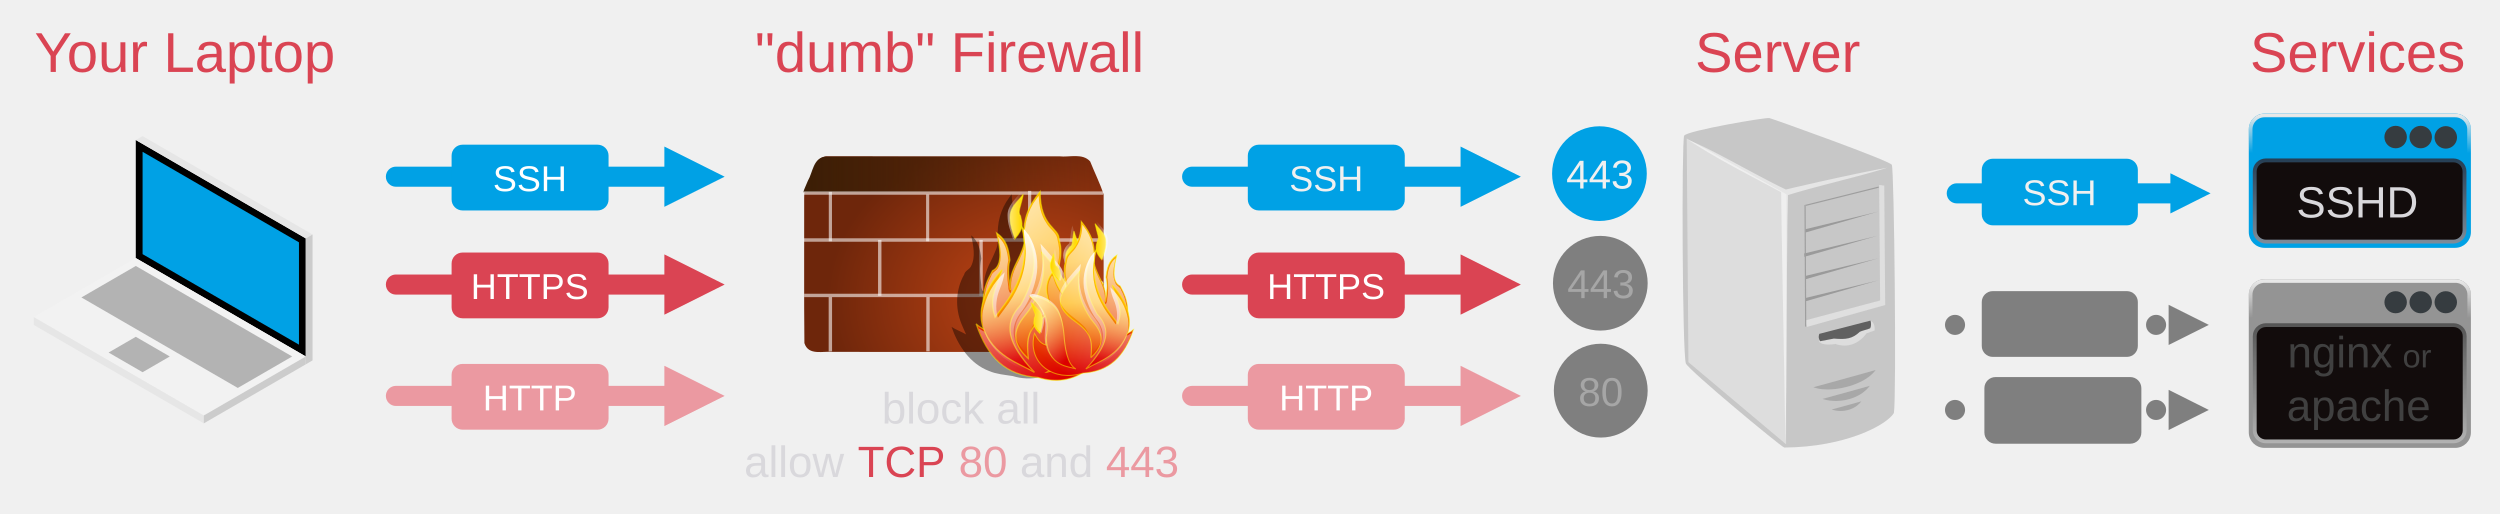
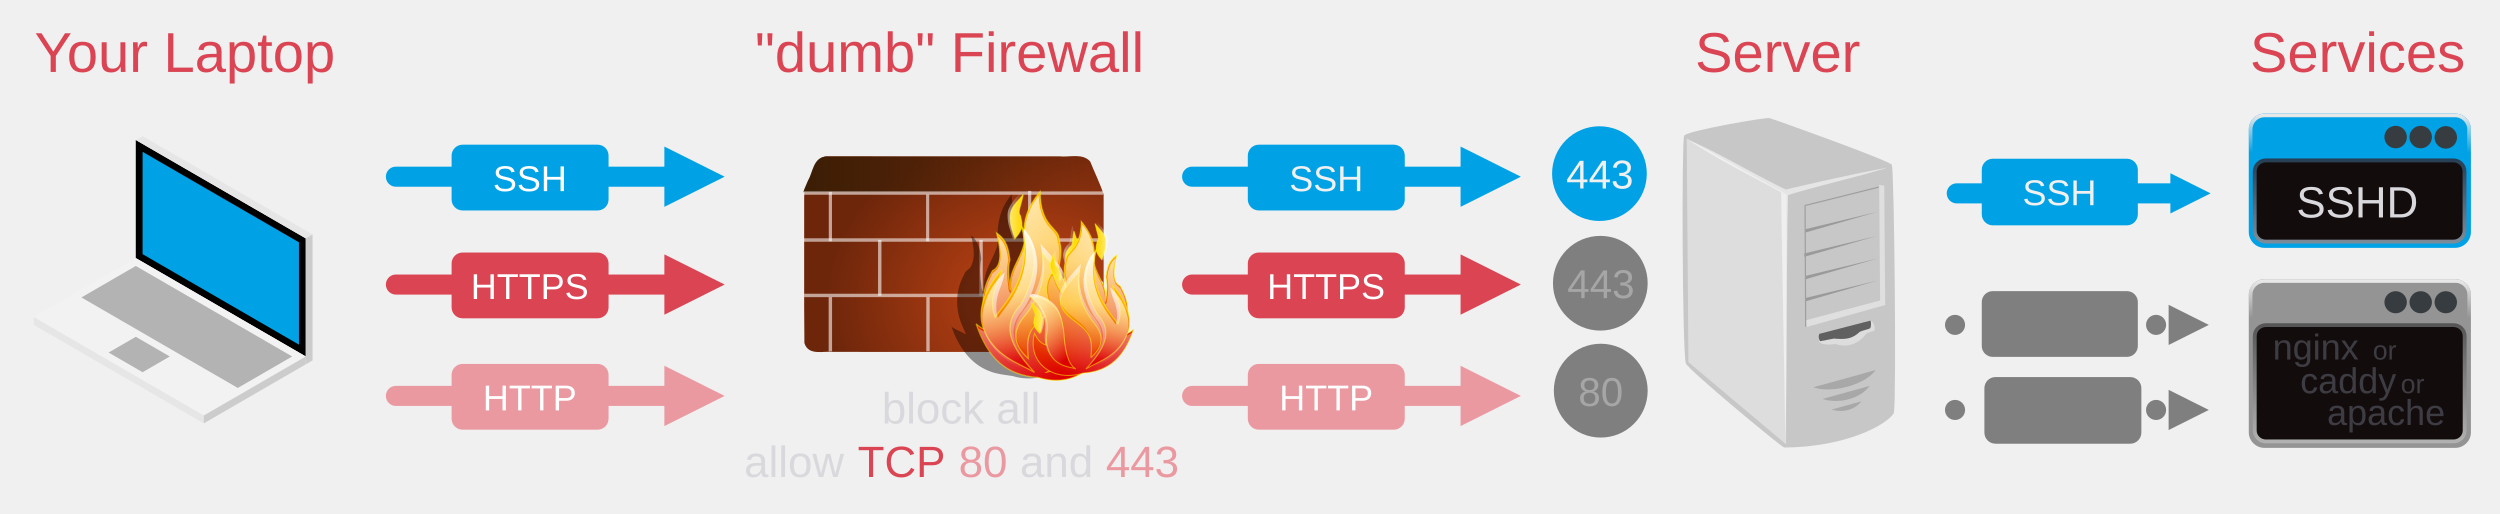
<svg xmlns="http://www.w3.org/2000/svg" xmlns:xlink="http://www.w3.org/1999/xlink" xml:space="preserve" width="2851" height="586" overflow="hidden">
  <defs>
    <path id="a" d="M840-251h519V39H840z" />
  </defs>
  <defs>
    <linearGradient id="c" x1="2712.16" x2="2712.16" y1="-297.42" y2="-44.1" gradientUnits="userSpaceOnUse" spreadMethod="pad">
      <stop offset="0" stop-color="#E8E8E8" />
      <stop offset=".17" stop-color="#E9E9E9" stop-opacity="0" />
      <stop offset="1" stop-color="#E9E9E9" stop-opacity="0" />
    </linearGradient>
    <linearGradient id="d" x1="2711.99" x2="2711.99" y1="-264.33" y2="-29.4" gradientUnits="userSpaceOnUse" spreadMethod="pad">
      <stop offset="0" stop-color="#163149" />
      <stop offset="1" stop-color="#EEE" />
    </linearGradient>
    <linearGradient id="f" x1="132.61" x2="132.61" y1="8.42" y2="256.95" gradientUnits="userSpaceOnUse" spreadMethod="pad">
      <stop offset="0" stop-color="#E8E8E8" />
      <stop offset=".17" stop-color="#E9E9E9" stop-opacity="0" />
      <stop offset="1" stop-color="#E9E9E9" stop-opacity="0" />
    </linearGradient>
    <linearGradient id="g" x1="132.44" x2="132.44" y1="40.88" y2="271.37" gradientUnits="userSpaceOnUse" spreadMethod="pad">
      <stop offset="0" stop-color="#494949" />
      <stop offset="1" stop-color="#E8E8E8" />
    </linearGradient>
    <linearGradient id="l" x1="-51.12" x2="288.47" y1="135.99" y2="135.99" gradientUnits="userSpaceOnUse" spreadMethod="pad">
      <stop offset="0" stop-color="#3B1E05" />
      <stop offset="1" stop-color="#3B1E05" stop-opacity="0" />
    </linearGradient>
    <linearGradient id="m" x1="120.92" x2="154.2" y1="224.1" y2="79.46" gradientUnits="userSpaceOnUse" spreadMethod="pad">
      <stop offset="0" stop-color="#DC0000" />
      <stop offset="1" stop-color="#FFB200" />
    </linearGradient>
    <linearGradient id="n" x1="17.33" x2="187.13" y1="36.72" y2="240.22" gradientUnits="userSpaceOnUse" spreadMethod="pad">
      <stop offset="0" stop-color="#FFF" />
      <stop offset="1" stop-color="#FFF" stop-opacity="0" />
    </linearGradient>
    <linearGradient id="o" x1="139.6" x2="126.97" y1="217.73" y2="143.04" gradientUnits="userSpaceOnUse" spreadMethod="pad">
      <stop offset="0" stop-color="#DC0000" />
      <stop offset="1" stop-color="#FFB200" />
    </linearGradient>
    <linearGradient id="p" x1="191.36" x2="205.24" y1="89.6" y2="89.6" gradientUnits="userSpaceOnUse" spreadMethod="pad">
      <stop offset="0" stop-color="#FFF" stop-opacity=".45" />
      <stop offset="1" stop-color="#FFF" stop-opacity="0" />
    </linearGradient>
    <linearGradient id="q" x1="185.36" x2="222.07" y1="219.98" y2="144.79" gradientUnits="userSpaceOnUse" spreadMethod="pad">
      <stop offset="0" stop-color="#DC0000" />
      <stop offset="1" stop-color="#FFB200" />
    </linearGradient>
    <linearGradient id="r" x1="284.16" x2="185.69" y1="137.52" y2="223.23" gradientUnits="userSpaceOnUse" spreadMethod="pad">
      <stop offset="0" stop-color="#FFF" />
      <stop offset="1" stop-color="#FFF" stop-opacity="0" />
    </linearGradient>
    <linearGradient id="s" x1="216.44" x2="232.09" y1="159.26" y2="159.26" gradientUnits="userSpaceOnUse" spreadMethod="pad">
      <stop offset="0" stop-color="#FFF" stop-opacity=".45" />
      <stop offset="1" stop-color="#FFF" stop-opacity="0" />
    </linearGradient>
    <linearGradient id="t" x1="151.23" x2="166.37" y1="251.96" y2="139.77" gradientUnits="userSpaceOnUse" spreadMethod="pad">
      <stop offset="0" stop-color="#DC0000" />
      <stop offset="1" stop-color="#FFB200" />
    </linearGradient>
    <linearGradient id="u" x1="128.06" x2="143.02" y1="53.99" y2="53.99" gradientUnits="userSpaceOnUse" spreadMethod="pad">
      <stop offset="0" stop-color="#FFF" stop-opacity=".45" />
      <stop offset="1" stop-color="#FFF" stop-opacity="0" />
    </linearGradient>
    <linearGradient id="v" x1="106.6" x2="172.57" y1="51.64" y2="206.01" gradientUnits="userSpaceOnUse" spreadMethod="pad">
      <stop offset="0" stop-color="#FFF" />
      <stop offset="1" stop-color="#FFF" stop-opacity="0" />
    </linearGradient>
    <linearGradient id="w" x1="62.36" x2="114.56" y1="91.42" y2="239.78" gradientUnits="userSpaceOnUse" spreadMethod="pad">
      <stop offset="0" stop-color="#FFF" />
      <stop offset="1" stop-color="#FFF" stop-opacity="0" />
    </linearGradient>
    <linearGradient id="x" x1="98.76" x2="125.95" y1="183.05" y2="64.91" gradientUnits="userSpaceOnUse" spreadMethod="pad">
      <stop offset="0" stop-color="#DC0000" />
      <stop offset="1" stop-color="#FFB200" />
    </linearGradient>
    <linearGradient id="y" x1="14.16" x2="152.85" y1="29.99" y2="196.21" gradientUnits="userSpaceOnUse" spreadMethod="pad">
      <stop offset="0" stop-color="#FFF" />
      <stop offset="1" stop-color="#FFF" stop-opacity="0" />
    </linearGradient>
    <linearGradient id="z" x1="114.03" x2="103.71" y1="177.84" y2="116.84" gradientUnits="userSpaceOnUse" spreadMethod="pad">
      <stop offset="0" stop-color="#DC0000" />
      <stop offset="1" stop-color="#FFB200" />
    </linearGradient>
    <linearGradient id="A" x1="156.3" x2="167.65" y1="73.19" y2="73.19" gradientUnits="userSpaceOnUse" spreadMethod="pad">
      <stop offset="0" stop-color="#FFF" stop-opacity=".45" />
      <stop offset="1" stop-color="#FFF" stop-opacity="0" />
    </linearGradient>
    <linearGradient id="B" x1="151.4" x2="181.39" y1="179.68" y2="118.27" gradientUnits="userSpaceOnUse" spreadMethod="pad">
      <stop offset="0" stop-color="#DC0000" />
      <stop offset="1" stop-color="#FFB200" />
    </linearGradient>
    <linearGradient id="C" x1="232.11" x2="151.67" y1="112.33" y2="182.34" gradientUnits="userSpaceOnUse" spreadMethod="pad">
      <stop offset="0" stop-color="#FFF" />
      <stop offset="1" stop-color="#FFF" stop-opacity="0" />
    </linearGradient>
    <linearGradient id="D" x1="176.79" x2="189.57" y1="130.09" y2="130.09" gradientUnits="userSpaceOnUse" spreadMethod="pad">
      <stop offset="0" stop-color="#FFF" stop-opacity=".45" />
      <stop offset="1" stop-color="#FFF" stop-opacity="0" />
    </linearGradient>
    <linearGradient id="E" x1="123.52" x2="135.9" y1="205.81" y2="114.17" gradientUnits="userSpaceOnUse" spreadMethod="pad">
      <stop offset="0" stop-color="#DC0000" />
      <stop offset="1" stop-color="#FFB200" />
    </linearGradient>
    <linearGradient id="F" x1="104.6" x2="116.82" y1="44.1" y2="44.1" gradientUnits="userSpaceOnUse" spreadMethod="pad">
      <stop offset="0" stop-color="#FFF" stop-opacity=".45" />
      <stop offset="1" stop-color="#FFF" stop-opacity="0" />
    </linearGradient>
    <linearGradient id="G" x1="87.08" x2="140.95" y1="42.18" y2="168.27" gradientUnits="userSpaceOnUse" spreadMethod="pad">
      <stop offset="0" stop-color="#FFF" />
      <stop offset="1" stop-color="#FFF" stop-opacity="0" />
    </linearGradient>
    <linearGradient id="H" x1="50.94" x2="93.57" y1="74.68" y2="195.85" gradientUnits="userSpaceOnUse" spreadMethod="pad">
      <stop offset="0" stop-color="#FFF" />
      <stop offset="1" stop-color="#FFF" stop-opacity="0" />
    </linearGradient>
    <clipPath id="b">
      <path d="M2603.49-299.44a17.95 17.95 0 0 0-17.99 17.98v221.4c0 9.96 8.03 17.98 17.99 17.98h217.35c9.96 0 17.99-8.02 17.99-17.98v-221.4c0-9.96-8.03-17.99-17.99-17.99Z" />
    </clipPath>
    <clipPath id="e">
      <path d="M2603.49-110.57c-9.96 0-17.98 7.87-17.98 17.65V64.13c0 9.78 8.02 17.65 17.98 17.65h217.35c9.96 0 17.99-7.87 17.99-17.65V-92.92c0-9.78-8.03-17.65-17.99-17.65Z" />
    </clipPath>
    <clipPath id="h">
      <use xlink:href="#a" />
    </clipPath>
    <clipPath id="i">
      <use xlink:href="#a" />
    </clipPath>
    <clipPath id="j">
      <use xlink:href="#a" />
    </clipPath>
    <radialGradient id="k" cx="270.08" cy="197.85" r="143.18" gradientTransform="matrix(1.642 -.032 .026 1.34 -238.23 21.53)" gradientUnits="userSpaceOnUse" spreadMethod="pad">
      <stop offset="0" stop-color="#C74615" />
      <stop offset="1" stop-color="#6E260B" />
    </radialGradient>
  </defs>
  <path fill="#00A1E5" d="M2799.84 129.56a18 18 0 0 1 17.99 17.98v117.12a18 18 0 0 1-17.99 17.98h-217.35a17.98 17.98 0 0 1-17.98-17.98V147.54c0-9.93 8.05-17.98 17.98-17.98Z" />
  <g clip-path="url(#b)" transform="translate(-21 429)">
    <path fill="none" stroke="url(#c)" stroke-width="8.41" d="M2603.49-299.44a17.95 17.95 0 0 0-17.99 17.98v221.4c0 9.96 8.03 17.98 17.99 17.98h217.35c9.96 0 17.99-8.02 17.99-17.98v-221.4c0-9.96-8.03-17.99-17.99-17.99Z" />
  </g>
  <path fill="#363C40" d="M2744.81 156.3a12.82 12.82 0 1 1-25.64 0 12.82 12.82 0 0 1 25.64 0Zm28.58 0a12.82 12.82 0 1 1-25.64 0 12.82 12.82 0 0 1 25.64 0Zm28.58 0a12.82 12.82 0 1 1-25.63 0 12.82 12.82 0 0 1 25.63 0Z" />
  <path fill="#120C0C" stroke="url(#d)" stroke-width="4.41" d="M2818.78-246.09c7.04 0 12.74 5.7 12.74 12.73v67.15c0 7.04-5.7 12.74-12.74 12.74h-213.77c-7.03 0-12.73-5.7-12.73-12.74v-67.15c0-7.03 5.7-12.73 12.73-12.73Z" transform="translate(-21 429)" />
  <path fill="#00A1E5" d="M2231.5 209.04h255.06a11.46 11.46 0 1 1 0 22.92H2231.5a11.46 11.46 0 1 1 0-22.92Zm243.6-11.46 45.84 22.92-45.84 22.92Z" />
  <path fill="#7F7F7F" d="M2229.5 359.04h.02a11.46 11.46 0 1 1 0 22.92h-.02a11.46 11.46 0 1 1 0-22.92Zm45.86 0h.02a11.46 11.46 0 1 1 0 22.92h-.02a11.46 11.46 0 1 1 0-22.92Zm45.85 0h.03a11.46 11.46 0 0 1 0 22.92h-.03a11.46 11.46 0 1 1 0-22.92Zm45.86 0h.02a11.46 11.46 0 1 1 0 22.92h-.02a11.46 11.46 0 1 1 0-22.92Zm45.86 0h.02a11.46 11.46 0 1 1 0 22.92h-.02a11.46 11.46 0 1 1 0-22.92Zm45.85 0h.02a11.46 11.46 0 1 1 0 22.92h-.02a11.46 11.46 0 1 1 0-22.92Zm14.32-11.46 45.84 22.92-45.84 22.92Z" />
  <g fill-rule="evenodd">
    <path d="m154.86 159.67 193.83 112.2v134.65l-193.83-112.2Z" />
    <path fill="#F2F2F2" d="m348.69 406.52-116.3 67.32-193.83-112.2 116.3-67.32Z" />
    <path fill="#E6E6E6" d="M38.56 361.64v8.97l193.83 112.2v-8.97Z" />
    <path fill="#CCC" d="m232.39 482.82 116.3-67.32v-8.98l-116.3 67.32Z" />
    <path fill="#E6E6E6" d="m348.69 271.87 7.75-4.48-193.83-112.2-7.75 4.48Z" />
    <path fill="#B3B3B3" d="m154.86 303.3 178.32 103.22-62.02 35.9L92.83 339.2l62.03-35.9Zm0 80.78 38.76 22.44-31.01 17.95-38.77-22.44Z" />
    <path fill="#00A1E5" d="m162.61 173.13 178.33 103.23v116.7L162.6 289.83Z" />
    <path fill="#CCC" d="m348.69 271.87 7.75-4.48V411l-7.75 4.49Z" />
  </g>
  <path fill="#C7C7C7" d="M1920.66 154.67c-3.13 5.14-2.13 250.18 1.94 259.83 3.2 7.64 106.76 93.62 112.15 95.88 70.02-.44 117.22-25.93 125.05-39.4 3.01-16.9.44-277.6-2.38-283.06-2.5-4.75-134.96-52.16-139.6-53.29-4.2-.94-93.59 14.34-97.16 20.04Z" />
  <path fill="#FFF" fill-opacity=".54" stroke="#FFF" stroke-opacity=".54" stroke-width=".06" d="m364.6 152.93-3.26 1.38-3.26 1.44-3.25 1.44-3.32 1.56-3.32 1.57-3.32 1.63-3.32 1.62-3.38 1.7-3.38 1.69-3.39 1.75-3.44 1.75-3.38 1.82-3.44 1.81-3.45 1.82-6.95 3.76-7.01 3.76-7.02 3.75-7.07 3.82-7.14 3.76-7.14 3.76-7.14 3.7-3.57 1.8-3.57 1.82-3.63 1.76-3.57 1.75-1.7-.37-1.75-.44-3.5-.82-3.64-.87-3.7-.82-3.75-.87-3.82-.88-3.82-.88-3.94-.88-3.89-.87-3.94-.94-7.96-1.75-7.95-1.76-4-.87-3.95-.88-3.88-.81-3.89-.82-3.82-.81-3.75-.82-3.76-.81-3.63-.75-3.57-.75-1.76-.32-1.75-.37-1.7-.32-1.68-.37-1.7-.31-1.62-.32-1.63-.31-1.56-.38-1.57-.25-1.5-.31-1.5-.31-1.51-.25-1.44-.25-1.38-.32-1.38-.25-1.31-.19-1.32-.25-1.25-.25 3.26 1 3.25 1 3.32 1 3.39.95 3.44 1 3.44.94 3.57 1 3.51.94 3.57 1 3.63.94 7.27 1.94 7.32 1.88 7.4 1.94 7.38 1.94 7.33 1.88 7.26 1.94 3.64.94 3.57 1 3.56.94 3.51 1 3.45.95 3.44 1 3.38.94 3.32 1 3.26 1 3.25 1 .07 3.76.12 3.82.06 3.82.07 3.95.06 4 .13 4.01.06 4.07.06 4.14.06 4.2.07 4.19.06 4.26v4.32l.06 4.32.06 4.38.07 4.39v4.44l.06 4.45v4.5l.06 4.52.06 4.57.07 9.14.06 9.2v9.34l.06 9.33.13 18.72.06 18.79.06 9.33.06 9.27.07 9.2.06 9.15.06 4.57v4.5l.07 4.52.06 4.44v4.45l.06 4.45.06 4.32.07 4.38v4.26l.06 4.26.06 4.2.06 4.19.07 4.13.06 4.07.06 4.07.13 3.95.06 3.94.06 3.89.13 3.82.06 3.75.06-3.82.07-3.82v-3.94l.06-3.95.06-4 .06-4.07.07-4.14.06-4.2.06-4.19.06-4.26.07-4.32.12-4.32.06-4.38.07-4.45.06-4.45.06-4.5.06-4.51.13-4.58.06-4.57.07-4.57.18-9.27.2-9.33.12-9.45.18-9.46.38-18.98.31-18.97.2-9.46.18-9.39.12-9.33.2-9.33.06-4.57.12-4.57.06-4.58.06-4.5.07-4.45.06-4.51.06-4.39.13-4.38.06-4.38.06-4.26.07-4.26.06-4.26.06-4.13.06-4.13.07-4.07.06-4.01.06-4.01V220l.06-3.88.07-3.76 6.89-3.7 6.82-3.7 6.83-3.56 6.82-3.63 6.77-3.57 6.7-3.64 6.7-3.56 6.7-3.64 6.57-3.63 6.58-3.63 6.51-3.76 6.45-3.76 3.2-1.88 3.13-1.94 3.2-1.94 3.12-1.94 3.13-1.94 3.14-2 3.06-2Z" transform="matrix(-1.001 0 0 1 2290.69 6.82)" />
  <path fill-opacity=".16" stroke="#FFF" stroke-opacity=".16" stroke-width=".06" d="m151.55 415.07.63.88.62.81.7.82.74.81.75.75.75.75.88.75.82.76.87.75.94.69.94.69 1 .68.94.7 1.07.62 1 .63 1.06.68 1.13.57 1.13.62 1.13.57 1.12.5 1.2.56 1.18.5 1.2.5 1.18.5 2.5.94 2.51.88 2.57.75 2.57.7 2.63.62 2.56.56 2.64.5 2.56.38 2.57.37 2.57.2 1.31.12 1.26.06 1.19.06h3.7l1.18-.06 1.19-.06 1.13-.07 1.19-.06 1.06-.12 1.13-.2 1.06-.12 1.07-.19 1.06-.25 1-.25.94-.25.94-.25.94-.31.94-.31-.12-.07h-.07l-.3-.12-.38-.06-.44-.13-.5-.12-.63-.2-.63-.18-.75-.19-.81-.25-.88-.19-.94-.25-1-.31-1-.25-1.13-.31-1.13-.32-1.19-.3-1.25-.38-1.25-.32-1.32-.37-1.37-.38-1.38-.38-1.38-.37-1.44-.44-1.5-.38-3-.8-3.08-.89-3.13-.87-3.13-.82-3.13-.94-3.13-.81-3.07-.88-3.07-.81-1.44-.44-1.5-.38-1.44-.43-1.38-.38-1.38-.38-1.31-.37-1.32-.38-1.25-.31-1.2-.38-1.18-.3-1.13-.32-1.06-.31-1-.26-.94-.3-.94-.26-.82-.25-.75-.19-.75-.19-.63-.18-.56-.2-.44-.12-.44-.12-.31-.13h-.13Z" transform="matrix(-1.001 0 0 1 2290.69 6.82)" />
  <path fill="#FFF" fill-opacity=".39" stroke="#FFF" stroke-opacity=".39" stroke-width=".06" d="m216.3 381.57-58.61-22.61-.57.25-.5.25-.5.25-.38.31-.37.38-.38.38-.3.43-.32.38-.25.44-.25.44-.2.43-.18.5-.19.5-.12.45-.19.94-.13.93-.12.88v2.32l.06.25v.37l9.14 3.2.07.06.06.06.06.07.07.12.12.13.06.18.2.2.12.18.19.25.18.25.19.25.25.31.25.25.25.38.31.25.63.75.63.7.81.74.82.75.87.82.94.75 1.07.81 1.06.76 1.2.75 1.18.69 1.32.69 1.37.62.7.25.68.31.75.25.75.26.82.18.75.2.81.18.82.19.81.12.82.06.87.13.88.06h2.76l.93-.06.94-.13.94-.12 1-.13 1-.18 1-.25 1.01-.25 1.07-.32 1.06-.37h.06l.13.06h.19l.37.06.38.06.44.07.5.06.56.06.63.06.69.07.75.06.75.06h.75l.81.07h1.63l.88-.07.81-.06.88-.06.81-.13.82-.12.75-.2.75-.18.75-.19.63-.3.69-.32.56-.38.5-.37.5-.5.2-.25.18-.26.19-.25.12-.25.13-.31Z" transform="matrix(-1.001 0 0 1 2290.69 6.82)" />
  <path fill="#606060" d="M2074.68 380.74c19.5-5.07 38.99-10.08 58.48-15.15.75 2.75.82 6.7-.37 8.77-2.95 1.44-8.9 2.56-11.85 4-8.53 8.2-15.99 8.9-29.59 7.77-5.26 1.06-10.53 1.94-15.73 3-1.63-3.19-2.07-4.5-.94-8.39Z" />
  <path fill="#FFF" fill-opacity=".4" stroke="#FFF" stroke-opacity=".4" stroke-width=".06" d="m366.73 151.17-113.54 63.7.44 284.87 111.15-93.56Z" transform="matrix(-1.001 0 0 1 2290.69 6.82)" />
  <path fill-opacity=".16" stroke="#FFF" stroke-opacity=".16" stroke-width=".06" d="m158.13 433.1.62.82.69.75.63.82.69.69.68.75.7.69.75.68.75.63.75.63.75.62.81.63.76.56.8.57.82.5 1.7 1.06 1.75.94 1.75.88 1.75.81 1.82.7 1.82.68 1.88.56 1.87.5 1.82.5 1.88.38 1.88.31 1.88.25 1.88.2 1.87.12 1.82.12h1.81l1.82-.06 1.7-.13 1.75-.12 1.69-.19 1.63-.31 1.56-.31 1.5-.38 1.5-.38 1.38-.5-.12-.06h-.25l-.25-.13-.31-.06-.38-.12-.5-.13-.5-.12-.57-.13-.62-.19-.63-.18-.69-.2-.75-.18-.81-.25-.82-.19-.87-.25-.94-.25-.94-.25-.94-.31-1-.25-1-.32-1.07-.25-1.13-.31-2.19-.63-2.25-.62-2.38-.63-2.38-.63-2.38-.68-4.76-1.32-2.32-.63-2.32-.68-2.25-.63-1.07-.25-1.06-.31-1.06-.32-1-.25-1-.31-.95-.25-.94-.25-.88-.25-.87-.25-.82-.25-.75-.2-.69-.18-.75-.19-.62-.18-.57-.2-.5-.12-.5-.19-.44-.06-.37-.12-.32-.13-.25-.06Zm9.7 17.73.75.94.75.88.82.87.88.75.87.82.88.69.94.69 1 .68.94.57 1.06.56 1 .57 1.07.43 1.13.44 1.06.44 1.13.31 1.13.32 1.12.3 1.2.2 1.12.25 1.2.12 1.12.13 1.19.06h2.38l1.13-.06 1.19-.13 1.12-.12 1.2-.19 1.12-.25 1.13-.25 1.12-.31 1.07-.38h-.06l-.13-.06h-.19l-.25-.07-.19-.06-.3-.12-.32-.07-.38-.12-.37-.06-.38-.13-.44-.12-.5-.13-.5-.13-.5-.18-.56-.13-.57-.12-1.19-.38-1.25-.31-1.38-.38-1.38-.37-1.44-.38-1.44-.44-3-.81-3-.82-1.45-.43-1.44-.38-1.44-.38-1.31-.37-1.32-.38-1.19-.37-.56-.13-.57-.19-.56-.12-.5-.13-.5-.12-.44-.13-.44-.12-.37-.13-.38-.12-.31-.13-.32-.06-.3-.06-.2-.07-.19-.06-.18-.06Z" transform="matrix(-1.001 0 0 1 2290.69 6.82)" />
  <path fill="#FCFCFC" fill-opacity=".44" stroke="#FFF" stroke-opacity=".44" stroke-width=".06" d="m147.54 204.1-5.76.8-1.06 136.1 89.24 24.98 2.19-7.26-85.74-22.86Z" transform="matrix(-1.001 0 0 1 2290.69 6.82)" />
  <path fill-opacity=".23" stroke="#FFF" stroke-opacity=".23" stroke-width=".06" d="m231.7 254.57-.12 3.82-83.91-24.18Zm1.26 27.68-.19 3.82-83.85-24.18Zm-1.26 25.61-.12 3.82-83.91-24.17Zm0 25.17-.12 3.82-83.91-24.23Z" transform="matrix(-1.001 0 0 1 2290.69 6.82)" />
  <path fill="#9E9E9E" d="m2142.69 214.04-83.5 20.85.7 137.59h-1.39l-.68-138.09v-.56l.5-.13 84.06-20.98.12.7Zm-84 20.98.5-.13v-.5h-.69Z" />
  <path fill="#EB99A1" d="M451.5 440.04h317.6a11.46 11.46 0 0 1 0 22.92H451.5a11.46 11.46 0 0 1 0-22.92Zm306.14-22.91 68.75 34.37-68.75 34.38Z" />
  <path fill="#7F7F7F" fill-rule="evenodd" d="M1772 445.5a53.5 53.5 0 1 1 107 0 53.5 53.5 0 0 1-107 0Z" />
  <text fill="#A6A6A6" font-family="Arial,Arial_MSFontService,sans-serif" font-size="46" font-weight="400" transform="translate(1799.91 463)">80</text>
  <path fill="#7F7F7F" fill-rule="evenodd" d="M1771 323a54 54 0 1 1 108 0 54 54 0 0 1-108 0Z" />
  <text fill="#A6A6A6" font-family="Arial,Arial_MSFontService,sans-serif" font-size="46" font-weight="400" transform="translate(1787.3 340)">443</text>
  <path fill="#00A1E5" fill-rule="evenodd" d="M1770 198a54 54 0 1 1 108 0 54 54 0 0 1-108 0Z" />
  <text fill="#F0F0F0" font-family="Arial,Arial_MSFontService,sans-serif" font-size="46" font-weight="400" transform="translate(1786.07 215)">443</text>
  <path fill="#EB99A1" fill-rule="evenodd" d="M515 427.5c0-6.9 5.6-12.5 12.5-12.5h154c6.9 0 12.5 5.6 12.5 12.5v50c0 6.9-5.6 12.5-12.5 12.5h-154c-6.9 0-12.5-5.6-12.5-12.5Z" />
  <text fill="#FFF" font-family="Arial,Arial_MSFontService,sans-serif" font-size="41" font-weight="400" transform="translate(550.65 468)">HTTP</text>
  <path fill="#DA4453" d="M451.5 313.04h317.6a11.46 11.46 0 0 1 0 22.92H451.5a11.46 11.46 0 0 1 0-22.92Zm306.14-22.92 68.75 34.38-68.75 34.38Z" />
  <path fill="#DA4453" fill-rule="evenodd" d="M515 300.5c0-6.9 5.6-12.5 12.5-12.5h154c6.9 0 12.5 5.6 12.5 12.5v50c0 6.9-5.6 12.5-12.5 12.5h-154c-6.9 0-12.5-5.6-12.5-12.5Z" />
  <text fill="#FFF" font-family="Arial,Arial_MSFontService,sans-serif" font-size="41" font-weight="400" transform="translate(536.9 341)">HTTPS</text>
  <path fill="#00A1E5" d="M451.5 190.04h317.6a11.46 11.46 0 0 1 0 22.92H451.5a11.46 11.46 0 0 1 0-22.92Zm306.14-22.91 68.75 34.37-68.75 34.38Z" />
  <path fill="#00A1E5" fill-rule="evenodd" d="M515 177.5c0-6.9 5.6-12.5 12.5-12.5h154c6.9 0 12.5 5.6 12.5 12.5v50c0 6.9-5.6 12.5-12.5 12.5h-154c-6.9 0-12.5-5.6-12.5-12.5Z" />
  <text fill="#FFF" font-family="Arial,Arial_MSFontService,sans-serif" font-size="41" font-weight="400" transform="translate(562.11 218)">SSH</text>
  <text fill="#DA4453" font-family="Arial,Arial_MSFontService,sans-serif" font-size="64" font-weight="400" transform="translate(2565.89 82)">Services</text>
  <path fill="#00A1E5" fill-rule="evenodd" d="M2260 193.67c0-7 5.67-12.67 12.67-12.67h152.66c7 0 12.67 5.67 12.67 12.67v50.66c0 7-5.67 12.67-12.67 12.67h-152.66c-7 0-12.67-5.67-12.67-12.67Z" />
  <text fill="#F0F0F0" font-family="Arial,Arial_MSFontService,sans-serif" font-size="41" font-weight="400" transform="translate(2306.48 234)">SSH</text>
  <path fill="#949494" d="M2799.84 318.43c9.93 0 17.99 7.9 17.99 17.65v157.05c0 9.75-8.06 17.65-17.99 17.65H2582.5c-9.93 0-17.98-7.9-17.98-17.65V336.08c0-9.75 8.05-17.65 17.98-17.65Z" />
  <g clip-path="url(#e)" transform="translate(-21 429)">
    <path fill="none" stroke="url(#f)" stroke-width="8.25" d="M26 6.43A17.6 17.6 0 0 0 8.33 24.08v157.05A17.6 17.6 0 0 0 26 198.78h213.24a17.6 17.6 0 0 0 17.65-17.65V24.08a17.6 17.6 0 0 0-17.65-17.65Z" transform="matrix(1.02 0 0 1 2577 -117)" />
  </g>
  <path fill="#363C40" d="M2744.81 344.68a12.7 12.7 0 0 1-12.82 12.57 12.7 12.7 0 0 1-12.81-12.57 12.7 12.7 0 0 1 12.81-12.58 12.7 12.7 0 0 1 12.82 12.58Zm28.58 0a12.7 12.7 0 0 1-12.82 12.57 12.7 12.7 0 0 1-12.81-12.57 12.7 12.7 0 0 1 12.81-12.58 12.7 12.7 0 0 1 12.82 12.58Zm28.58 0a12.7 12.7 0 0 1-12.82 12.57 12.7 12.7 0 0 1-12.81-12.57 12.7 12.7 0 0 1 12.81-12.58 12.7 12.7 0 0 1 12.82 12.58Z" />
  <path fill="#120C0C" stroke="url(#g)" stroke-width="4.33" d="M237.22 58.78c6.9 0 12.49 5.6 12.49 12.5v107.59c0 6.9-5.6 12.49-12.5 12.49H27.49A12.5 12.5 0 0 1 15 178.86V71.28c0-6.9 5.6-12.5 12.5-12.5Z" transform="matrix(1.02 0 0 1 2556 312)" />
  <path fill="#7F7F7F" fill-rule="evenodd" d="M2260 344.5c0-6.9 5.6-12.5 12.5-12.5h153c6.9 0 12.5 5.6 12.5 12.5v50c0 6.9-5.6 12.5-12.5 12.5h-153c-6.9 0-12.5-5.6-12.5-12.5Z" />
  <path fill="#7F7F7F" d="M2229.5 456.04h.02a11.46 11.46 0 1 1 0 22.92h-.02a11.46 11.46 0 1 1 0-22.92Zm45.86 0h.02a11.46 11.46 0 1 1 0 22.92h-.02a11.46 11.46 0 1 1 0-22.92Zm45.85 0h.03a11.46 11.46 0 0 1 0 22.92h-.03a11.46 11.46 0 1 1 0-22.92Zm45.86 0h.02a11.46 11.46 0 1 1 0 22.92h-.02a11.46 11.46 0 1 1 0-22.92Zm45.86 0h.02a11.46 11.46 0 1 1 0 22.92h-.02a11.46 11.46 0 1 1 0-22.92Zm45.85 0h.02a11.46 11.46 0 1 1 0 22.92h-.02a11.46 11.46 0 1 1 0-22.92Zm14.32-11.46 45.84 22.92-45.84 22.92Z" />
  <path fill="#7F7F7F" fill-rule="evenodd" d="M2263 442.67c0-7 5.67-12.67 12.67-12.67h153.66c7 0 12.67 5.67 12.67 12.67v50.66c0 7-5.67 12.67-12.67 12.67h-153.66c-7 0-12.67-5.67-12.67-12.67Z" />
  <text fill="#DA4453" font-family="Arial,Arial_MSFontService,sans-serif" font-size="64" font-weight="400" transform="translate(1933.04 82)">Server</text>
  <text fill="#DA4453" font-family="Arial,Arial_MSFontService,sans-serif" font-size="64" font-weight="400" transform="translate(39.4 82)">Your</text>
  <text fill="#DA4453" font-family="Arial,Arial_MSFontService,sans-serif" font-size="64" font-weight="400" transform="translate(186.48 82)">Laptop</text>
  <text fill="#D9D8DC" font-family="Arial,Arial_MSFontService,sans-serif" font-size="50" font-weight="400" transform="translate(2618.82 248)">SSHD</text>
  <g clip-path="url(#h)" transform="translate(-21 429)">
    <g clip-path="url(#i)">
      <g clip-path="url(#j)">
        <path fill="url(#k)" d="M-25.42 115.36c-13.7 1.83-13.83 17.83-19.56 27.55-4.7 11.87-5.43 9.76-5.3 20.57.18 54.96-.33 109.96.26 164.9 4.56 14.85 21.6 8.8 33.12 10.05 99.13-.17 198.28.34 297.38-.25 14.85-4.56 8.8-21.6 10.06-33.12V158.6c-4.27-12.56-10.33-24.88-15.33-37.38-8.83-9.8-23.34-4.45-35.08-5.83-88.52 0-177.04.03-265.55-.02Z" transform="matrix(1.002 0 0 1 988.46 -366.13)" />
        <path fill="url(#l)" d="M255.88 115.61c-5.67.1-11.55.87-16.87.24-88.52-.01-177.02.03-265.54-.03-13.7 1.84-13.85 17.86-19.58 27.58-3.1 7.84-4.48 9.57-5.01 12.97h339.59c-4.19-11.64-9.74-23.08-14.38-34.69-4.82-5.36-11.37-6.2-18.21-6.07Z" transform="matrix(1.002 0 0 1 988.46 -366.13)" />
        <path fill-rule="evenodd" stroke="#FFF" stroke-linecap="round" stroke-opacity=".58" stroke-width="3.86" d="M-50.34 274.02h341.02-341.02Zm29.87.07v63.67-63.67Zm111.1 0v63.67-63.67Z" transform="matrix(1.002 0 0 1 988.46 -366.13)" />
        <path fill="none" stroke="#FFF" stroke-opacity=".58" stroke-width="3.86" d="M35.73 210.78v63.68m115.3-63.68v63.68m111.62-64.44v63.68m-56.17-.38v63.69" transform="matrix(1.002 0 0 1 988.46 -366.13)" />
        <path fill="none" stroke="#FFF" stroke-opacity=".56" stroke-width="3.95" d="M-50.84 210.84h341.7" transform="matrix(1.002 0 0 1 988.46 -366.13)" />
        <path fill="none" stroke="#FFF" stroke-linecap="round" stroke-opacity=".58" stroke-width="3.86" d="M-50.8 157.3h341.02H-50.8Z" transform="matrix(1.002 0 0 1 988.46 -366.13)" />
        <path fill="none" stroke="#FFF" stroke-opacity=".58" stroke-width="3.54" d="M90.24 158.82v53.47" transform="matrix(1.002 0 0 1 988.46 -366.13)" />
        <path fill="none" stroke="#FFF" stroke-opacity=".58" stroke-width="3.63" d="M-20.45 155.97v56.3m226.78-57.43v56.31" transform="matrix(1.002 0 0 1 988.46 -366.13)" />
        <path fill-opacity=".41" fill-rule="evenodd" d="M1172.07-203.94c-10.09 13.23-14.37 30.13-13.08 46.6.96 8.06-3.33 15.56-6.39 22.76-5.61 10.73-10.7 22.44-9.16 34.84-.44 7.14-3.62-.06-3.28-3.65-1.52-10.1-2.18-20.58-.1-30.6-1.05-9.74-3.52-20.3-11.58-26.7 2.4 11.56 5.5 24.6-.27 35.64-2.07 3.7-6.7 4.72-7.68 9.16-9.72 17-10.45 38.2-3.07 56.22 1.54 4.1 3.54 8 5.28 12.03-5.42-3.1-11.36-5.19-16.6-8.57 7.26 21.2 21.04 42.06 42.82 50.31 8.56 3.64 17.9 4.32 26.94 5.75 19.82 6.19 44.43 2.13 57.5-15.1 7.7-9.97 9.83-23.42 7.21-35.57-3.46 7-9.46 12.66-17.2 14.46 1.78-8.98-.94-17.96-5.58-25.64-5.02-8.19-6.2-18.55-2.2-27.4 6.08-13.28 10.67-29.36 3.6-43.18-2.2-6.38-3.73-2.47-4.84 2.05-4.63 14.2-13.96 26.28-24.52 36.64.73-14.49 5.8-28.2 7.94-42.43 1.23-7.25-.18-14.53-1.7-21.56-1.03-7.89-9.27-11.93-12.75-18.7-6.2-8.98-8.25-20.16-8.61-30.89l-2.68 3.53Z" />
        <path fill="url(#m)" fill-rule="evenodd" stroke="#FF0" stroke-opacity=".5" stroke-width="1.45" d="M90.95 178.14c13 38.43 33.57 58.81 70.46 61.14 40.56 13 78.22-13.59 67.54-55.32-4.85 8.93-7.96 13.78-16.3 16.3 3.3-23.1-17.86-26.98-7.57-51.82 7.18-15.33 11.45-34.16-1.17-49.5-5.23 17.47-11.64 29.12-24.45 41.93 1.36-21.35 12.62-38.63 5.82-58.81.97-13.59-21.35-13.2-21.54-54.74-14.17 17.86-20.2 31.64-18.06 58.81-5.24 21.94-18.05 29.9-15.72 53.58-1.94-13.2-3.3-24.66-.58-34.36-1.55-12.03-3.1-22.32-15.14-30.86 3.69 14.94 7.96 37.46-4.66 43.08-3.5 7.19-20.96 31.84-1.75 70.47-5.62-3.3-11.25-4.27-16.88-9.9Z" transform="matrix(1.002 0 0 1 1043.05 -237.87)" />
        <path fill="url(#n)" fill-rule="evenodd" d="M159.51 35.68c-10.07 13.23-14.35 30.13-13.07 46.6.97 8.06-3.32 15.57-6.37 22.77-5.6 10.72-10.68 22.44-9.15 34.83-.43 7.15-3.6-.05-3.28-3.65-1.52-10.1-2.17-20.58-.1-30.6-1.04-9.73-3.5-20.3-11.55-26.7 2.4 11.56 5.5 24.6-.27 35.65-2.07 3.7-6.7 4.7-7.66 9.16-9.72 17-10.44 38.2-3.08 56.21 1.54 4.1 3.54 8.01 5.27 12.03-5.4-3.09-11.34-5.19-16.56-8.57 7.23 21.2 21 42.07 42.75 50.32 8.54 3.64 17.86 4.31 26.9 5.75 19.79 6.18 44.36 2.12 57.42-15.1 7.67-9.97 9.8-23.42 7.19-35.57-3.46 6.99-9.45 12.66-17.19 14.45 1.78-8.97-.92-17.96-5.56-25.63-5-8.2-6.19-18.55-2.19-27.4 6.06-13.28 10.64-29.36 3.59-43.19-2.19-6.38-3.73-2.47-4.84 2.06-4.6 14.2-13.93 26.27-24.48 36.63.73-14.48 5.79-28.19 7.93-42.43 1.23-7.25-.18-14.53-1.7-21.55-1.03-7.9-9.25-11.95-12.73-18.7-6.18-9-8.24-20.16-8.6-30.9l-2.67 3.53Z" transform="matrix(1.002 0 0 1 1043.05 -237.87)" />
        <path fill="url(#o)" fill-rule="evenodd" stroke="#FF0" stroke-opacity=".5" stroke-width="1.45" d="M157.33 233.46c-30.86-32.61-36.1-55.32-15.72-76.87 22.9-40.76 17.27-66.38.58-90.84 15.72 54.16-18.63 89.1-29.7 104.82-6.6-20.38-.96-29.12 8.16-54.16-17.86 19.41-28.73 42.9-22.13 65.22 12.03 33.58 40.37 40.96 58.81 51.83Z" transform="matrix(1.002 0 0 1 1043.05 -237.87)" />
        <path fill="gold" fill-rule="evenodd" stroke="#FF0" stroke-opacity=".5" stroke-width="1.45" d="M194.78 110.25c-4.13-12.03-.75-14.6 2.87-19.86 3.74-1.46 2.59-6.54 4.63-17.84 3.09 12.61 11.38 18.35-7.5 37.7Z" transform="matrix(1.002 0 0 1 1043.05 -237.87)" />
        <path fill="url(#p)" fill-rule="evenodd" d="M199.44 70.57c-1.27 5.36-.7 11.27-3.03 16.28a16.66 16.66 0 0 0-5.46 18.54c.74 5.52 2.47 6.48 5.54 1.43 6.54-6.73 12.66-16.37 8.94-26.02-1.69-4.92-3.16-9.91-5.03-14.77l-.96 4.54Z" transform="matrix(1.002 0 0 1 1043.05 -237.87)" />
        <path fill="gold" fill-rule="evenodd" stroke="#FF0" stroke-opacity=".5" stroke-width="1.45" d="M221.38 183.96c10.68-10.29 8.55-14.75 7.57-22.12-3.1-3.5.78-8.16 4.66-20.97-9.9 11.45-21.54 13-12.23 43.1Z" transform="matrix(1.002 0 0 1 1043.05 -237.87)" />
        <path fill="url(#q)" fill-rule="evenodd" stroke="#FF0" stroke-opacity=".5" stroke-width="1.45" d="M171.3 233.46c12.04-6.8 15.34-28.15 16.9-51.83 2.9-22.9 8.73-45.8 47.16-49.5-15.73 12.62-28.54 28.15-22.7 57.07-1.56 42.12-32.82 40.57-41.35 44.26Z" transform="matrix(1.002 0 0 1 1043.05 -237.87)" />
        <path fill="url(#r)" fill-rule="evenodd" d="M230.93 128.79c-16.39 2.32-33.28 12.17-38.09 28.9-7.72 20.9-3.45 44.68-13.98 64.76-4 1.74-3.02 9.19 1.92 7.73 14.46-2.62 28.19-12.67 31.85-27.41 3.53-10.24 1.53-21.07 1.15-31.6.48-15.24 9.32-29 20.91-38.41 2.03-2.93-1.36-3.9-3.76-3.97Z" transform="matrix(1.002 0 0 1 1043.05 -237.87)" />
        <path fill="url(#s)" fill-rule="evenodd" d="M231.13 136.78c-6.6 6.99-16.19 13.53-15.95 24.28-.5 7.7 2.25 15.04 3.96 22.43 5.73-5.47 12.24-12.6 10.15-21.22-.02-3.8-2.89-7.13-.63-10.83 2.15-5.87 4.41-11.7 5.92-17.8l-3.45 3.14Z" transform="matrix(1.002 0 0 1 1043.05 -237.87)" />
        <path fill="url(#t)" fill-rule="evenodd" stroke="#FF0" stroke-opacity=".5" stroke-width="1.45" d="M150.34 217.73c-1.55-18.63-3.69-32.03 19.8-48.91 39.79-27.75 20.19-43.86-4.65-72.79 7.37 28.73-4.47 51.63-14.56 66.97-6.6 9.51-29.51 28.91-.59 54.73Z" transform="matrix(1.002 0 0 1 1043.05 -237.87)" />
        <path fill="gold" fill-rule="evenodd" stroke="#FF0" stroke-opacity=".5" stroke-width="1.45" d="M135.16 81.05c10.75-12.38 7.99-17.47 6.24-25.99-3.74-3.93.08-9.5 3.14-24.52-9.78 13.7-22.41 15.98-9.38 50.5Z" transform="matrix(1.002 0 0 1 1043.05 -237.87)" />
        <path fill="url(#u)" fill-rule="evenodd" d="M141.97 27.9c-6.26 8.19-15.75 15.74-15.25 27.08-.07 9.43 3.65 18.23 6.42 27.08 5.67-6.48 11.71-14.7 9.18-23.83.02-3.6-2.5-6.41-2.58-9.82 1.39-8.05 4.24-15.83 5.37-23.95l-3.14 3.45Z" transform="matrix(1.002 0 0 1 1043.05 -237.87)" />
        <path fill="url(#v)" fill-rule="evenodd" d="M164.88 91.22c4.3 19.58-.13 40.21-10.03 57.41-6.16 11.84-18.29 20.9-19.44 34.96-1.86 12.27 6.98 22.5 15.17 30.41 3.33 4.2.47-5.72.92-8.04-1.33-12.06.74-25.6 10.48-33.87 10.84-10.55 26.3-17.86 31.49-33.01 3.51-13.39-5.85-25.38-14.01-34.89-4.92-5.97-10.1-11.7-15.27-17.47l.7 4.5Z" transform="matrix(1.002 0 0 1 1043.05 -237.87)" />
        <path fill="url(#w)" fill-rule="evenodd" d="M145.33 73.84c.42 9.27 3.06 18.43 1.85 27.78-1.07 21.82-10.65 42.35-23.9 59.43-2.45 3.49-5.06 6.86-7.6 10.3-3.38-11.28-1.85-23.43 2.7-34.13a72.52 72.52 0 0 0 4.98-17.8 80.32 80.32 0 0 0-24.73 44.12c-2.54 15.57 2.93 31.58 13.26 43.28 13 15.33 31.67 23.94 49.78 31.64-10.26-14.43-24.54-27.45-27.57-45.69-2.09-10.58 2.08-21.2 9.04-29.12 7.96-10.94 12.9-23.94 15.85-37.07a67.73 67.73 0 0 0-8.58-50.4c-2.3-1.7-6.43-10.55-5.08-2.34Z" transform="matrix(1.002 0 0 1 1043.05 -237.87)" />
        <path fill="url(#x)" fill-rule="evenodd" stroke="#FF0" stroke-opacity=".5" stroke-width="1.18" d="M74.29 145.5c10.62 31.4 27.42 48.04 57.55 49.95 33.13 10.62 63.9-11.1 55.17-45.19-3.96 7.3-6.5 11.26-13.31 13.32 2.7-18.87-14.6-22.04-6.2-42.33 5.88-12.53 9.36-27.9-.94-40.43-4.28 14.27-9.51 23.78-19.97 34.25 1.1-17.45 10.3-31.56 4.75-48.04.79-11.1-17.44-10.79-17.6-44.71C122.17 36.9 117.25 48.16 119 70.35c-4.29 17.92-14.75 24.42-12.85 43.77-1.58-10.79-2.7-20.14-.47-28.07-1.27-9.83-2.54-18.23-12.37-25.2 3.02 12.2 6.5 30.59-3.8 35.19-2.86 5.86-17.13 26-1.43 57.55-4.6-2.7-9.2-3.49-13.8-8.09Z" transform="matrix(-1.002 0 0 1 1388.09 -198.96)" />
        <path fill="url(#y)" fill-rule="evenodd" d="M130.29 29.15c-8.23 10.8-11.72 24.6-10.67 38.06.78 6.58-2.72 12.71-5.2 18.6-4.59 8.75-8.73 18.32-7.48 28.45-.36 5.83-2.95-.05-2.68-2.98-1.24-8.25-1.77-16.82-.08-25-.85-7.95-2.87-16.58-9.44-21.8 1.95 9.44 4.5 20.08-.22 29.1-1.7 3.03-5.47 3.86-6.26 7.49-7.93 13.9-8.52 31.2-2.5 45.92 1.24 3.34 2.88 6.54 4.3 9.82-4.42-2.52-9.27-4.24-13.54-7 5.92 17.32 17.17 34.36 34.92 41.1 6.98 2.97 14.6 3.53 21.97 4.7 16.17 5.05 36.24 1.73 46.9-12.34 6.27-8.14 8.01-19.13 5.88-29.05-2.83 5.71-7.72 10.34-14.04 11.8 1.46-7.32-.75-14.66-4.54-20.93-4.09-6.7-5.05-15.15-1.79-22.38 4.95-10.85 8.7-23.98 2.93-35.28-1.78-5.21-3.04-2.01-3.95 1.68-3.77 11.6-11.38 21.46-20 29.92.6-11.83 4.73-23.02 6.48-34.65 1-5.92-.14-11.87-1.38-17.6-.85-6.45-7.56-9.76-10.4-15.28-5.05-7.34-6.73-16.47-7.03-25.24l-2.18 2.89Z" transform="matrix(-1.002 0 0 1 1388.09 -198.96)" />
        <path fill="url(#z)" fill-rule="evenodd" stroke="#FF0" stroke-opacity=".5" stroke-width="1.18" d="M128.51 190.69c-25.21-26.63-29.5-45.19-12.84-62.78 18.7-33.3 14.1-54.23.47-74.2 12.84 44.23-15.22 72.77-24.25 85.61-5.4-16.64-.8-23.78 6.65-44.23-14.58 15.85-23.46 35.03-18.07 53.27 9.83 27.43 32.97 33.45 48.04 42.33Z" transform="matrix(-1.002 0 0 1 1388.09 -198.96)" />
        <path fill="gold" fill-rule="evenodd" stroke="#FF0" stroke-opacity=".5" stroke-width="1.18" d="M159.1 90.05c-3.38-9.83-.62-11.93 2.34-16.22 3.05-1.2 2.12-5.34 3.78-14.57 2.52 10.3 9.3 14.99-6.12 30.8Z" transform="matrix(-1.002 0 0 1 1388.09 -198.96)" />
        <path fill="url(#A)" fill-rule="evenodd" d="M162.9 57.64c-1.03 4.38-.56 9.21-2.47 13.3a13.6 13.6 0 0 0-4.46 15.14c.6 4.51 2.02 5.3 4.52 1.17 5.34-5.5 10.34-13.37 7.3-21.25-1.37-4.02-2.57-8.1-4.1-12.07l-.79 3.71Z" transform="matrix(-1.002 0 0 1 1388.09 -198.96)" />
        <path fill="gold" fill-rule="evenodd" stroke="#FF0" stroke-opacity=".5" stroke-width="1.18" d="M180.83 150.26c8.72-8.4 6.98-12.05 6.18-18.07-2.54-2.86.64-6.66 3.8-17.13-8.08 9.36-17.6 10.63-9.98 35.2Z" transform="matrix(-1.002 0 0 1 1388.09 -198.96)" />
        <path fill="url(#B)" fill-rule="evenodd" stroke="#FF0" stroke-opacity=".5" stroke-width="1.18" d="M139.93 190.69c9.82-5.55 12.52-22.99 13.79-42.33 2.37-18.71 7.13-37.42 38.52-40.43-12.84 10.3-23.3 22.98-18.54 46.61-1.27 34.4-26.8 33.14-33.77 36.15Z" transform="matrix(-1.002 0 0 1 1388.09 -198.96)" />
        <path fill="url(#C)" fill-rule="evenodd" d="M188.62 105.2c-13.38 1.9-27.18 9.94-31.1 23.6-6.31 17.07-2.83 36.5-11.42 52.9-3.27 1.42-2.47 7.5 1.56 6.31 11.81-2.14 23.03-10.34 26.02-22.38 2.88-8.37 1.25-17.22.94-25.8.4-12.47 7.6-23.7 17.08-31.4 1.66-2.38-1.11-3.18-3.08-3.24Z" transform="matrix(-1.002 0 0 1 1388.09 -198.96)" />
        <path fill="url(#D)" fill-rule="evenodd" d="M188.79 111.72c-5.4 5.71-13.22 11.05-13.03 19.83-.4 6.3 1.84 12.29 3.23 18.33 4.69-4.47 10-10.29 8.3-17.34-.02-3.1-2.36-5.82-.52-8.84 1.76-4.8 3.6-9.56 4.83-14.54l-2.81 2.56Z" transform="matrix(-1.002 0 0 1 1388.09 -198.96)" />
        <path fill="url(#E)" fill-rule="evenodd" stroke="#FF0" stroke-opacity=".5" stroke-width="1.18" d="M122.8 177.85c-1.27-15.22-3.01-26.16 16.17-39.96 32.5-22.67 16.5-35.83-3.8-59.45 6.02 23.47-3.65 42.17-11.9 54.7-5.38 7.77-24.1 23.62-.47 44.7Z" transform="matrix(-1.002 0 0 1 1388.09 -198.96)" />
        <path fill="gold" fill-rule="evenodd" stroke="#FF0" stroke-opacity=".5" stroke-width="1.18" d="M110.4 66.2c8.78-10.1 6.53-14.27 5.1-21.23-3.05-3.2.06-7.75 2.56-20.02-8 11.18-18.3 13.04-7.66 41.25Z" transform="matrix(-1.002 0 0 1 1388.09 -198.96)" />
        <path fill="url(#F)" fill-rule="evenodd" d="M115.96 22.8c-5.11 6.68-12.86 12.85-12.46 22.11-.05 7.7 2.98 14.89 5.25 22.12 4.64-5.3 9.56-12.01 7.5-19.47.02-2.94-2.05-5.23-2.1-8.02 1.12-6.57 3.46-12.93 4.38-19.56l-2.57 2.81Z" transform="matrix(-1.002 0 0 1 1388.09 -198.96)" />
        <path fill="url(#G)" fill-rule="evenodd" d="M134.68 74.5c3.52 16-.1 32.86-8.2 46.9-5.02 9.67-14.93 17.07-15.88 28.56-1.51 10.02 5.7 18.37 12.4 24.84 2.72 3.42.38-4.67.75-6.57-1.09-9.85.6-20.91 8.56-27.67 8.85-8.61 21.48-14.58 25.72-26.96 2.87-10.93-4.78-20.73-11.44-28.5-4.02-4.87-8.26-9.55-12.48-14.26.2 1.22.38 2.44.57 3.67Z" transform="matrix(-1.002 0 0 1 1388.09 -198.96)" />
        <path fill="url(#H)" fill-rule="evenodd" d="M118.7 60.32c.35 7.56 2.5 15.05 1.52 22.69-.87 17.82-8.7 34.59-19.52 48.54-2 2.85-4.14 5.6-6.2 8.4-2.77-9.2-1.52-19.13 2.2-27.87a59.18 59.18 0 0 0 4.06-14.53 65.6 65.6 0 0 0-20.2 36.03c-2.08 12.72 2.4 25.8 10.84 35.36 10.6 12.51 25.86 19.55 40.65 25.83-8.38-11.78-20.04-22.41-22.52-37.3-1.7-8.66 1.7-17.33 7.39-23.8 6.5-8.93 10.54-19.55 12.95-30.28a55.32 55.32 0 0 0-7.01-41.17c-1.89-1.38-5.25-8.61-4.16-1.9Z" transform="matrix(-1.002 0 0 1 1388.09 -198.96)" />
      </g>
    </g>
  </g>
  <text fill="#DA4453" font-family="Arial,Arial_MSFontService,sans-serif" font-size="64" font-weight="400" transform="translate(860.92 82)">"dumb" Firewall</text>
  <text fill="#D9D8DC" font-family="Arial,Arial_MSFontService,sans-serif" font-size="50" font-weight="400" transform="translate(1005.61 483)">block all</text>
  <text fill="#D9D8DC" font-family="Arial,Arial_MSFontService,sans-serif" font-size="50" font-weight="400" transform="translate(848.63 544)">allow</text>
  <text fill="#DA4453" font-family="Arial,Arial_MSFontService,sans-serif" font-size="50" font-weight="400" transform="translate(978.1 544)">TCP</text>
  <text fill="#EB99A1" font-family="Arial,Arial_MSFontService,sans-serif" font-size="50" font-weight="400" transform="translate(1093.27 544)">80</text>
  <text fill="#D9D8DC" font-family="Arial,Arial_MSFontService,sans-serif" font-size="50" font-weight="400" transform="translate(1163.16 544)">and </text>
  <text fill="#EB99A1" font-family="Arial,Arial_MSFontService,sans-serif" font-size="50" font-weight="400" transform="translate(1261.13 544)">443</text>
  <path fill="#EB99A1" d="M1359.5 440.04h317.6a11.46 11.46 0 1 1 0 22.92h-317.6a11.46 11.46 0 1 1 0-22.92Zm306.14-22.91 68.75 34.37-68.75 34.38Z" />
  <path fill="#EB99A1" fill-rule="evenodd" d="M1423 427.5c0-6.9 5.6-12.5 12.5-12.5h154c6.9 0 12.5 5.6 12.5 12.5v50c0 6.9-5.6 12.5-12.5 12.5h-154c-6.9 0-12.5-5.6-12.5-12.5Z" />
  <text fill="#FFF" font-family="Arial,Arial_MSFontService,sans-serif" font-size="41" font-weight="400" transform="translate(1458.84 468)">HTTP</text>
  <path fill="#DA4453" d="M1359.5 313.04h317.6a11.46 11.46 0 1 1 0 22.92h-317.6a11.46 11.46 0 1 1 0-22.92Zm306.14-22.92 68.75 34.38-68.75 34.38Z" />
  <path fill="#DA4453" fill-rule="evenodd" d="M1423 300.5c0-6.9 5.6-12.5 12.5-12.5h154c6.9 0 12.5 5.6 12.5 12.5v50c0 6.9-5.6 12.5-12.5 12.5h-154c-6.9 0-12.5-5.6-12.5-12.5Z" />
  <text fill="#FFF" font-family="Arial,Arial_MSFontService,sans-serif" font-size="41" font-weight="400" transform="translate(1445.09 341)">HTTPS</text>
  <path fill="#00A1E5" d="M1359.5 190.04h317.6a11.46 11.46 0 1 1 0 22.92h-317.6a11.46 11.46 0 1 1 0-22.92Zm306.14-22.91 68.75 34.37-68.75 34.38Z" />
  <path fill="#00A1E5" fill-rule="evenodd" d="M1423 177.5c0-6.9 5.6-12.5 12.5-12.5h154c6.9 0 12.5 5.6 12.5 12.5v50c0 6.9-5.6 12.5-12.5 12.5h-154c-6.9 0-12.5-5.6-12.5-12.5Z" />
  <text fill="#F0F0F0" font-family="Arial,Arial_MSFontService,sans-serif" font-size="41" font-weight="400" transform="translate(1470.3 218)">SSH</text>
-   <text fill="#404040" font-family="Arial,Arial_MSFontService,sans-serif" font-size="50" font-weight="400" transform="translate(2608.7 419)">nginx</text>
-   <text fill="#404040" font-family="Arial,Arial_MSFontService,sans-serif" font-size="37" font-weight="400" transform="translate(2739.9 419)">or</text>
-   <text fill="#404040" font-family="Arial,Arial_MSFontService,sans-serif" font-size="50" font-weight="400" transform="translate(2607.85 480)">apache</text>
+   <text fill="#d9d8dc" font-family="Arial, Arial_MSFontService, sans-serif" font-size="41.029px" font-weight="400" id="text49" x="2591.769" y="410.001" style="stroke-width:0.821;fill:#3e3c43;fill-opacity:1">nginx</text>
+   <text fill="#d9d8dc" font-family="Arial, Arial_MSFontService, sans-serif" font-size="30.361px" font-weight="400" id="text51" x="2705.986" y="410.001" style="stroke-width:0.821;fill:#3e3c43;fill-opacity:1">or</text>
+   <text fill="#d9d8dc" font-family="Arial, Arial_MSFontService, sans-serif" font-size="41.029px" font-weight="400" id="text49-4" x="2623.134" y="448.397" style="stroke-width:0.821;fill:#3e3c43;fill-opacity:1">caddy</text>
+   <text fill="#d9d8dc" font-family="Arial, Arial_MSFontService, sans-serif" font-size="30.361px" font-weight="400" id="text51-8" x="2737.806" y="448.397" style="stroke-width:0.821;fill:#3e3c43;fill-opacity:1">or</text>
+   <text fill="#d9d8dc" font-family="Arial, Arial_MSFontService, sans-serif" font-size="41.029px" font-weight="400" id="text52" x="2653.8" y="484.674" style="stroke-width:0.821;fill:#3e3c43;fill-opacity:1">apache</text>
</svg>
